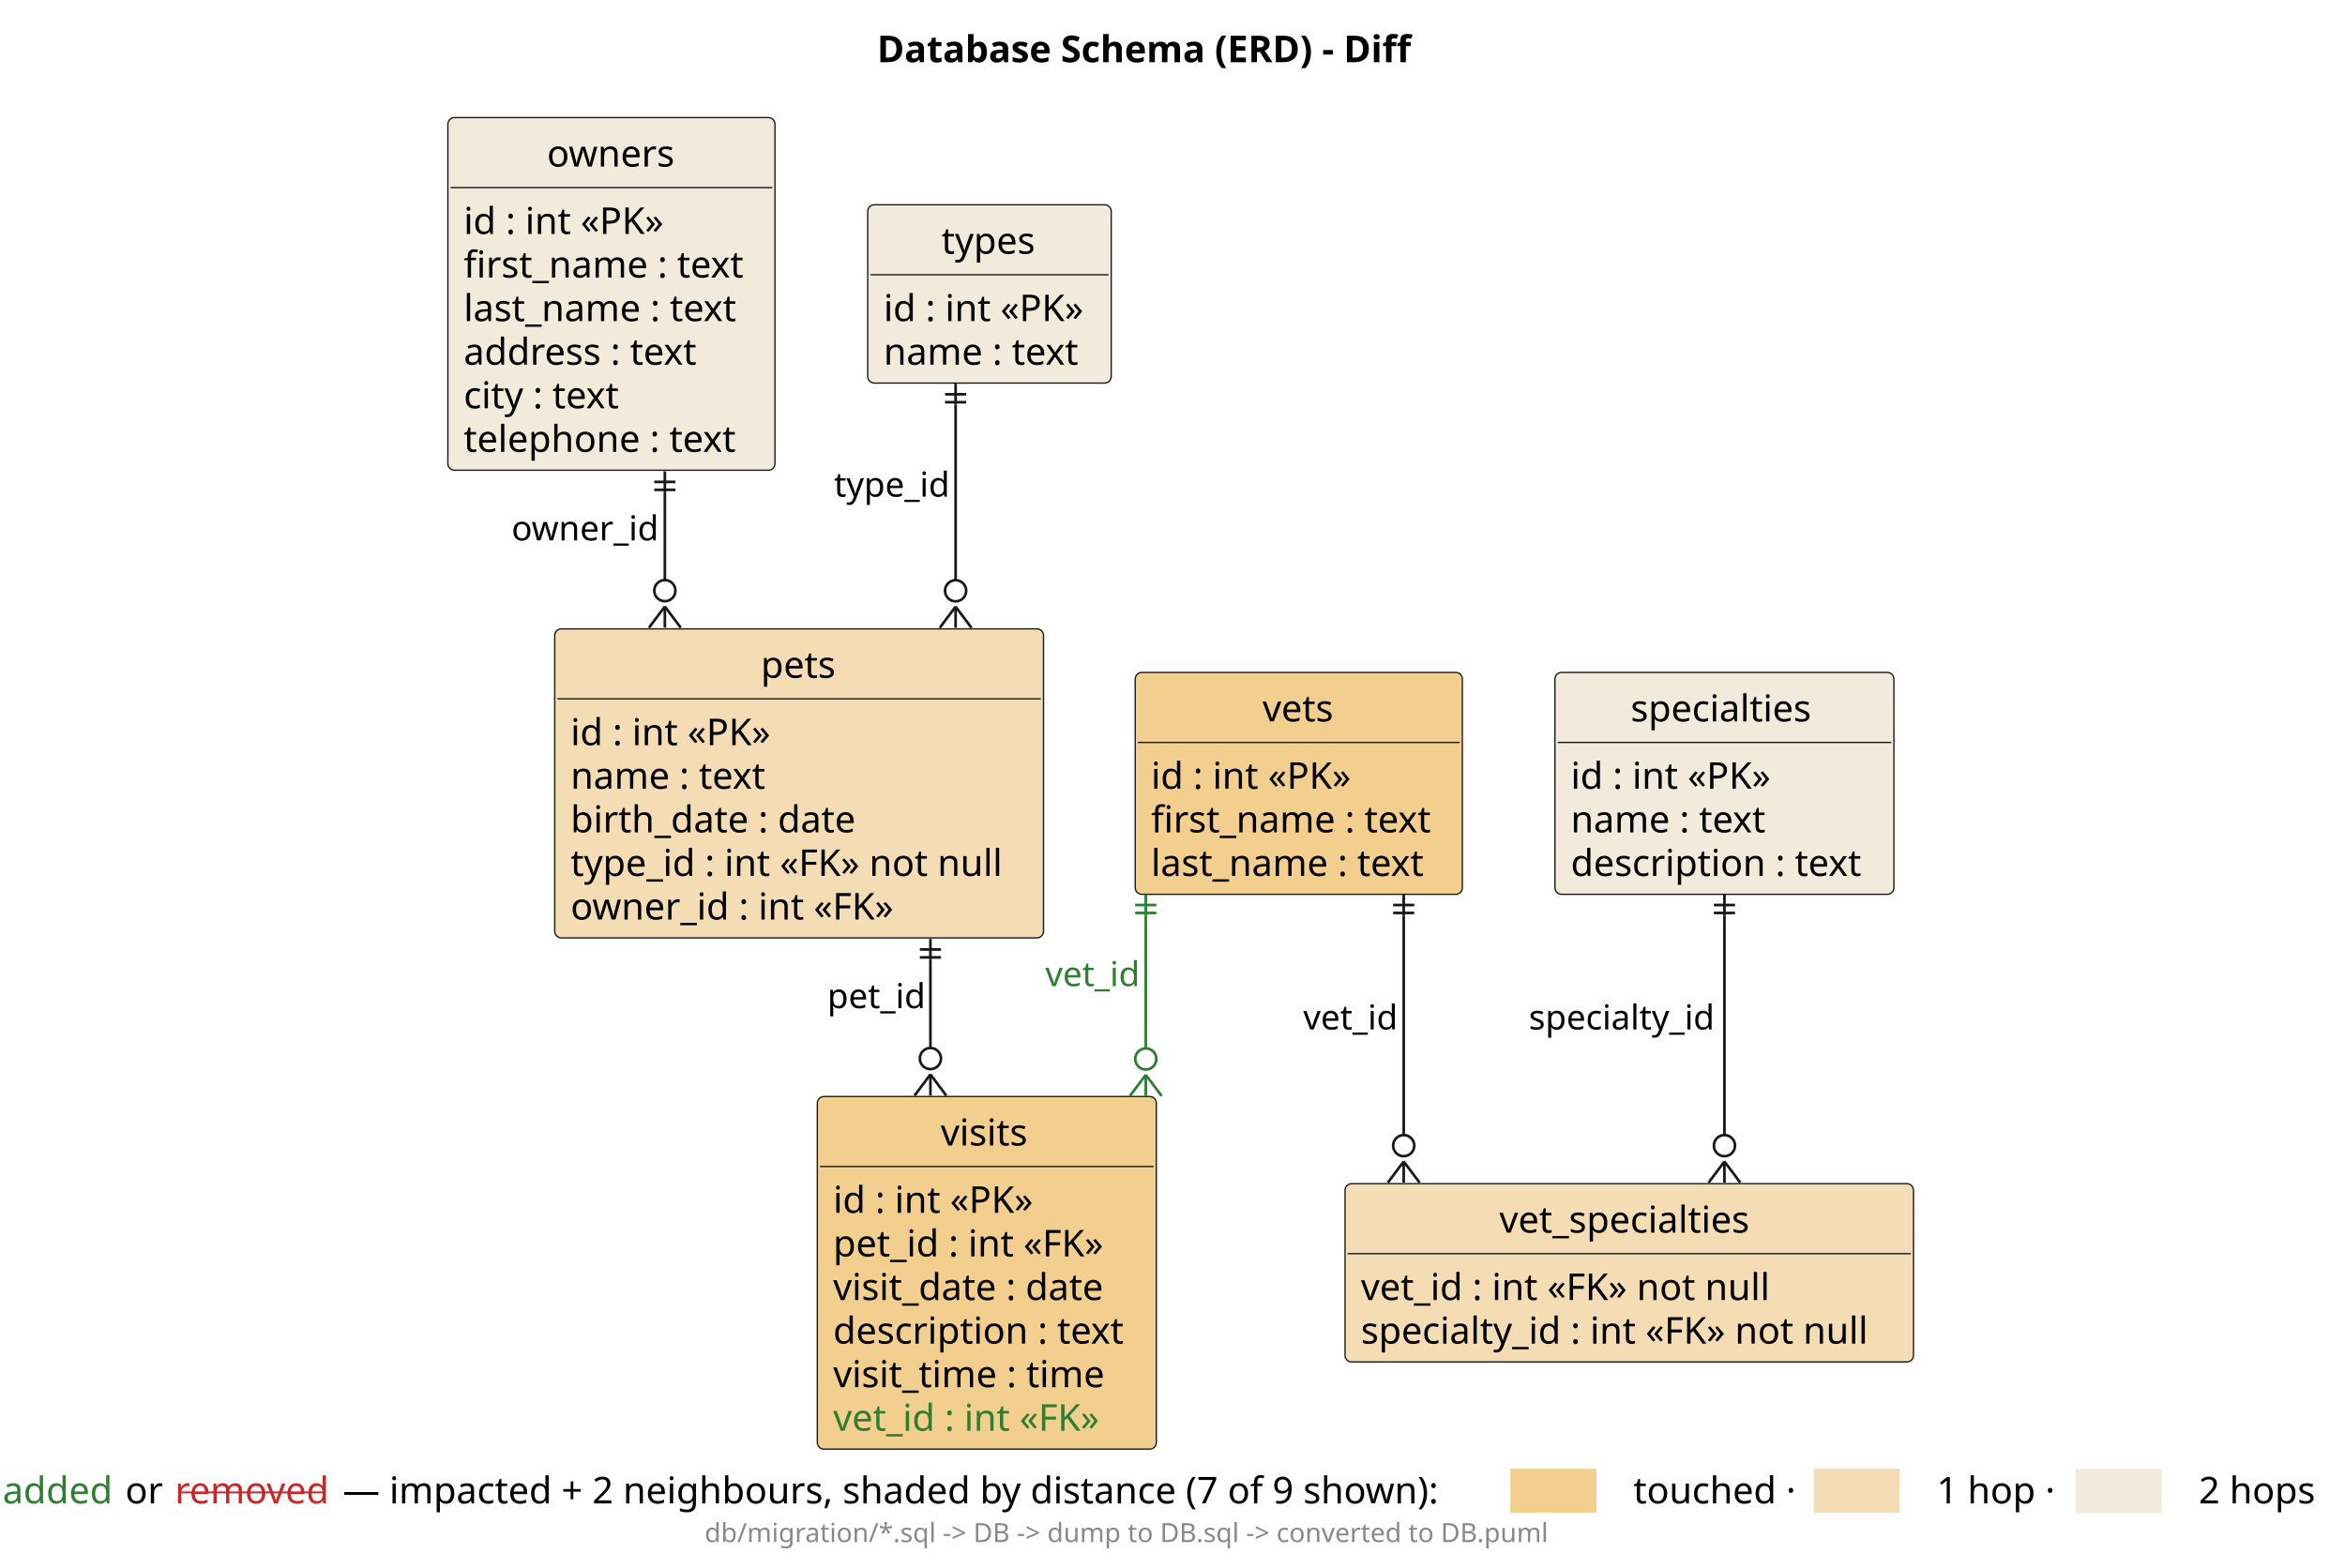
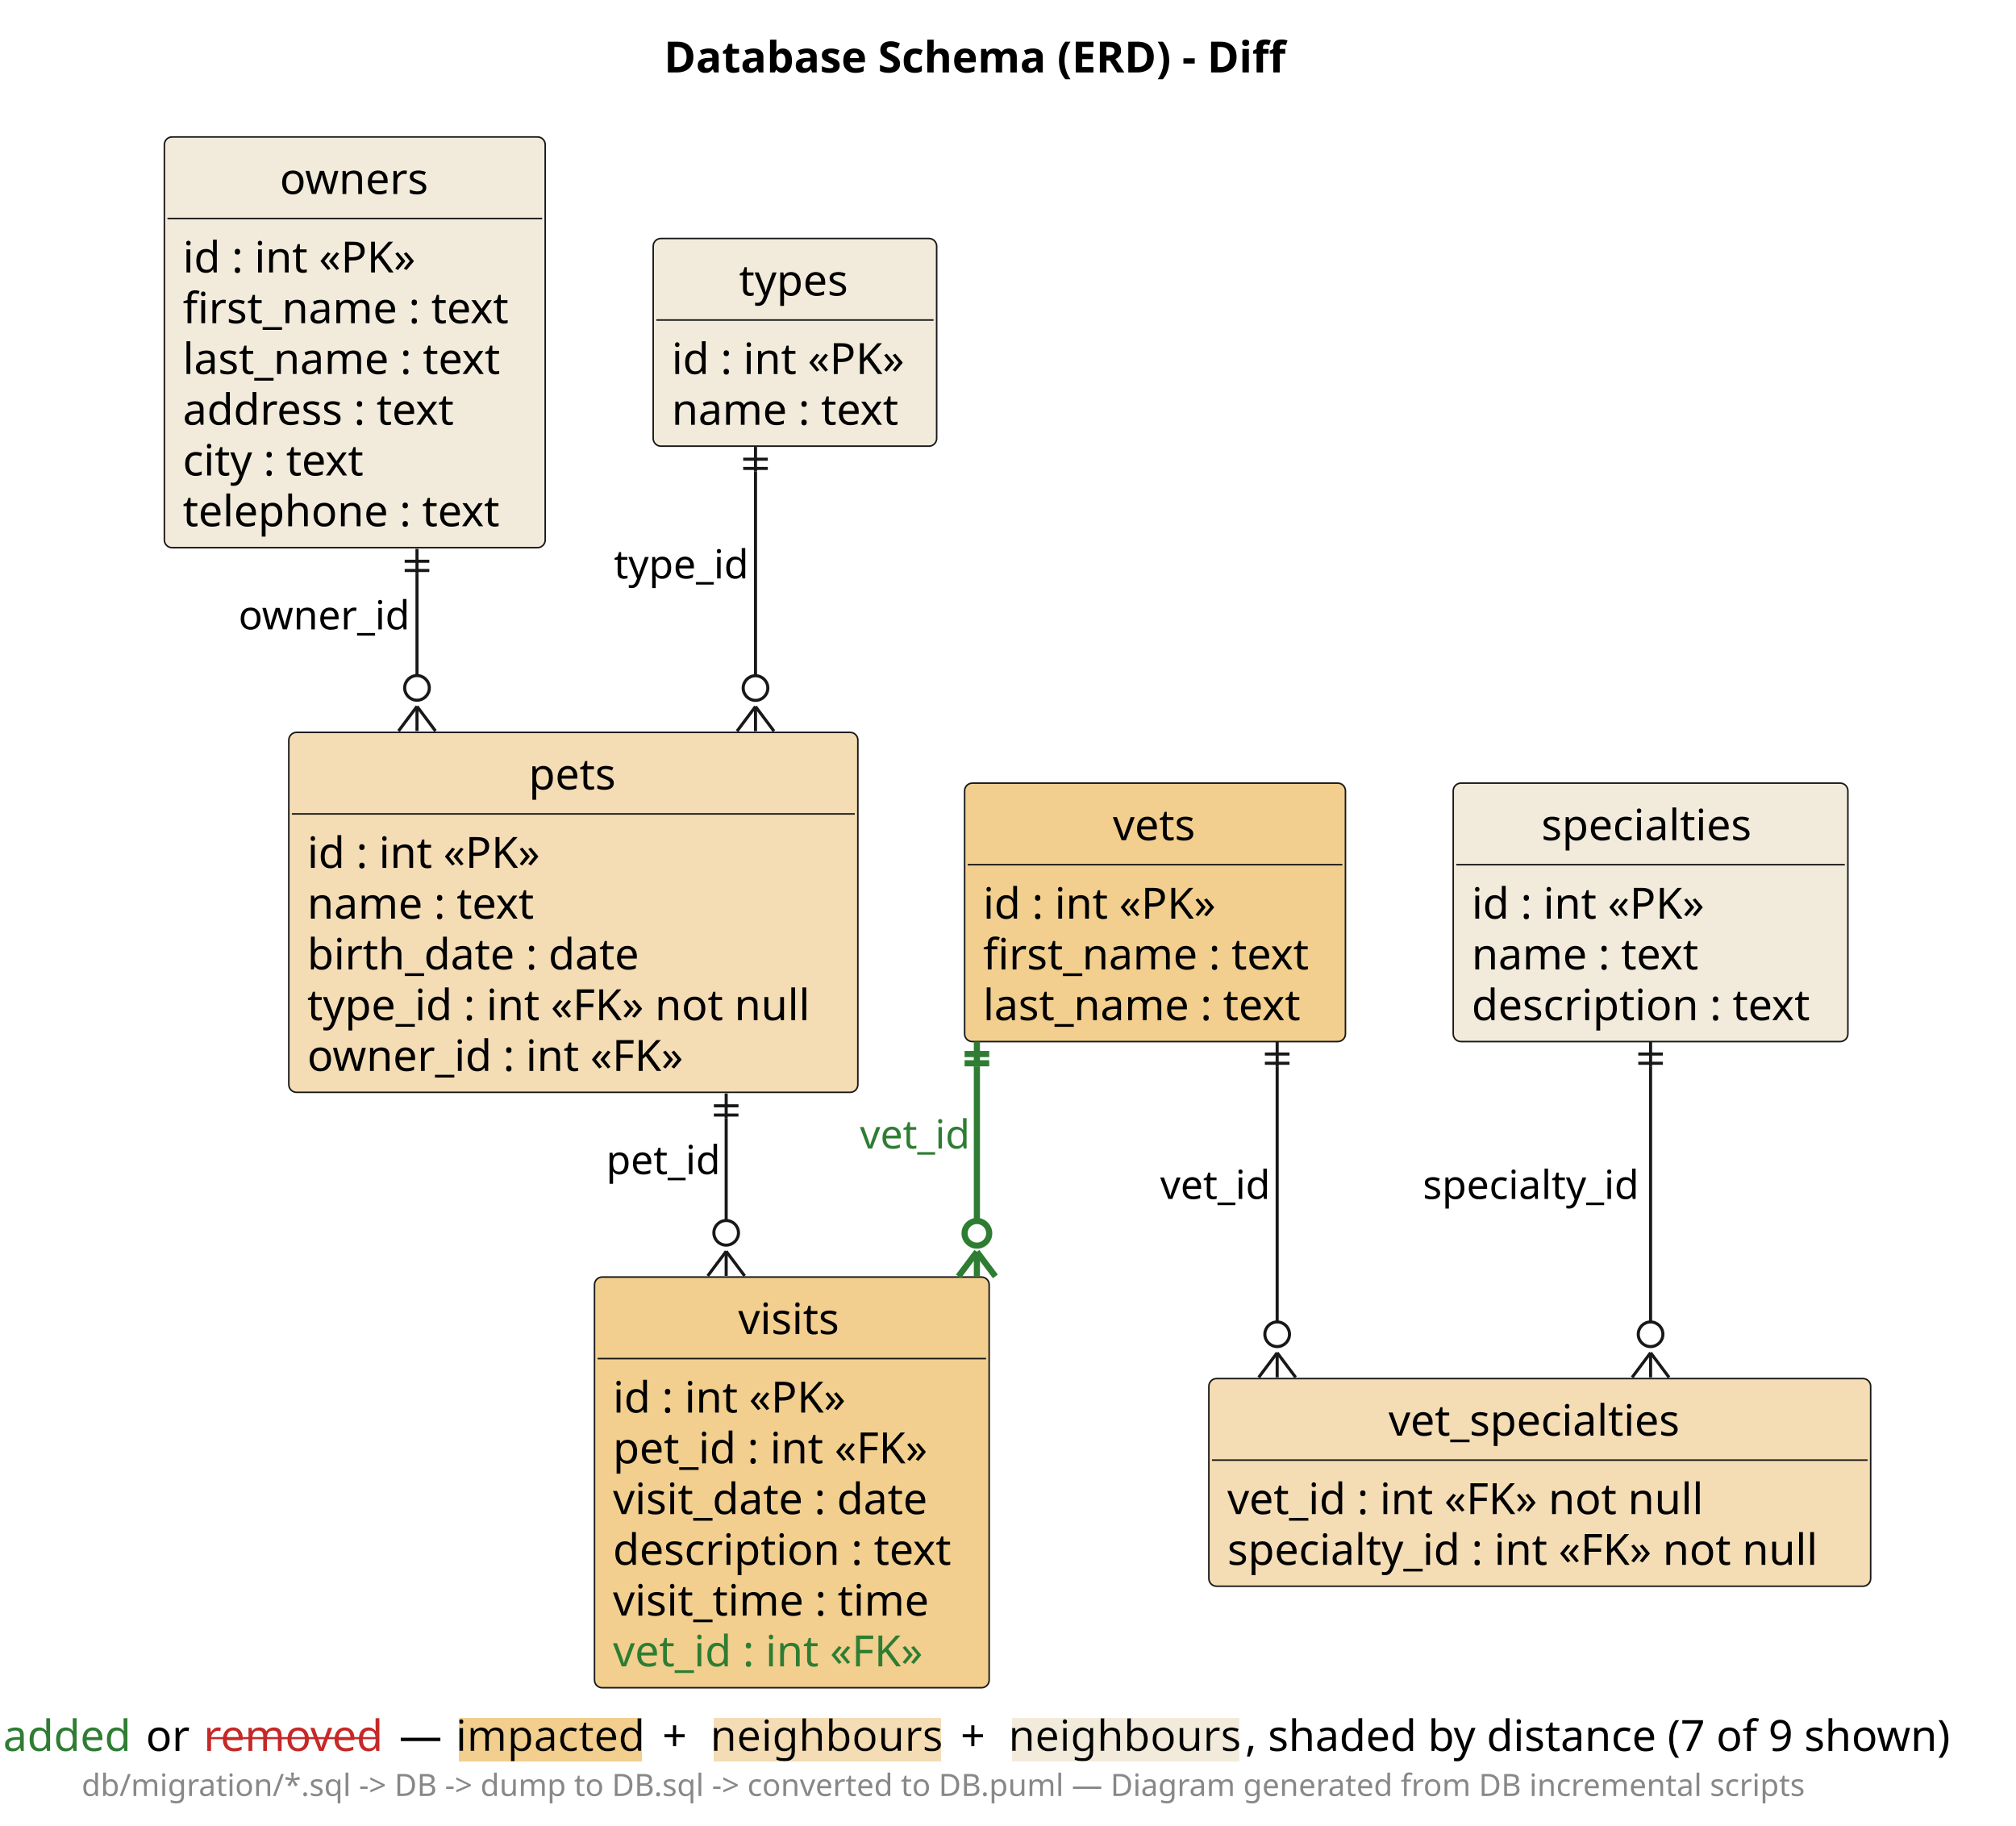
- <svg xmlns="http://www.w3.org/2000/svg" contentStyleType="text/css" data-diagram-type="CLASS" height="593px" preserveAspectRatio="none" style="width:887px;height:593px;background:#FFFFFF;" version="1.1" viewBox="0 0 887 593" width="887px" zoomAndPan="magnify">
-   <defs />
+ <svg xmlns="http://www.w3.org/2000/svg" contentStyleType="text/css" data-diagram-type="CLASS" height="593px" preserveAspectRatio="none" style="width:655px;height:593px;background:#FFFFFF;" version="1.1" viewBox="0 0 655 593" width="655px" zoomAndPan="magnify">
+   <defs>
+     <filter height="1" id="b2o8tq619c9fn0" width="1" x="0" y="0">
+       <feFlood flood-color="#F2CF8E" result="flood" />
+       <feComposite in="SourceGraphic" in2="flood" operator="over" />
+     </filter>
+     <filter height="1" id="b2o8tq619c9fn1" width="1" x="0" y="0">
+       <feFlood flood-color="#F4DCB4" result="flood" />
+       <feComposite in="SourceGraphic" in2="flood" operator="over" />
+     </filter>
+     <filter height="1" id="b2o8tq619c9fn2" width="1" x="0" y="0">
+       <feFlood flood-color="#F2EBDB" result="flood" />
+       <feComposite in="SourceGraphic" in2="flood" operator="over" />
+     </filter>
+   </defs>
  <g>
    <g class="title" data-source-line="3">
-       <text fill="#000000" font-family="sans-serif" font-size="14" font-weight="bold" lengthAdjust="spacing" textLength="215.722" x="331.729" y="23.535">Database Schema (ERD) - Diff</text>
+       <text fill="#000000" font-family="sans-serif" font-size="14" font-weight="bold" lengthAdjust="spacing" textLength="215.722" x="215.731" y="23.535">Database Schema (ERD) - Diff</text>
    </g>
    <g class="entity" data-qualified-name="owners" data-source-line="8" id="ent0002">
-       <rect fill="#F2EBDB" height="133.418" rx="2.5" ry="2.5" style="stroke:#181818;stroke-width:0.5;" width="123.733" x="169.404" y="44.488" />
-       <text fill="#000000" font-family="sans-serif" font-size="14" lengthAdjust="spacing" textLength="48.74" x="206.9" y="63.023">owners</text>
-       <line style="stroke:#181818;stroke-width:0.5;" x1="170.404" x2="292.137" y1="70.977" y2="70.977" />
-       <text fill="#000000" font-family="sans-serif" font-size="14" lengthAdjust="spacing" textLength="80.097" x="175.404" y="88.512">id : int «PK»</text>
-       <text fill="#000000" font-family="sans-serif" font-size="14" lengthAdjust="spacing" textLength="111.733" x="175.404" y="105">first_name : text</text>
-       <text fill="#000000" font-family="sans-serif" font-size="14" lengthAdjust="spacing" textLength="108.589" x="175.404" y="121.488">last_name : text</text>
-       <text fill="#000000" font-family="sans-serif" font-size="14" lengthAdjust="spacing" textLength="93.304" x="175.404" y="137.977">address : text</text>
-       <text fill="#000000" font-family="sans-serif" font-size="14" lengthAdjust="spacing" textLength="63.916" x="175.404" y="154.465">city : text</text>
-       <text fill="#000000" font-family="sans-serif" font-size="14" lengthAdjust="spacing" textLength="107.618" x="175.404" y="170.953">telephone : text</text>
+       <rect fill="#F2EBDB" height="133.418" rx="2.5" ry="2.5" style="stroke:#181818;stroke-width:0.5;" width="123.733" x="53.404" y="44.488" />
+       <text fill="#000000" font-family="sans-serif" font-size="14" lengthAdjust="spacing" textLength="48.74" x="90.901" y="63.023">owners</text>
+       <line style="stroke:#181818;stroke-width:0.5;" x1="54.404" x2="176.138" y1="70.977" y2="70.977" />
+       <text fill="#000000" font-family="sans-serif" font-size="14" lengthAdjust="spacing" textLength="80.097" x="59.404" y="88.512">id : int «PK»</text>
+       <text fill="#000000" font-family="sans-serif" font-size="14" lengthAdjust="spacing" textLength="111.733" x="59.404" y="105">first_name : text</text>
+       <text fill="#000000" font-family="sans-serif" font-size="14" lengthAdjust="spacing" textLength="108.589" x="59.404" y="121.488">last_name : text</text>
+       <text fill="#000000" font-family="sans-serif" font-size="14" lengthAdjust="spacing" textLength="93.304" x="59.404" y="137.977">address : text</text>
+       <text fill="#000000" font-family="sans-serif" font-size="14" lengthAdjust="spacing" textLength="63.916" x="59.404" y="154.465">city : text</text>
+       <text fill="#000000" font-family="sans-serif" font-size="14" lengthAdjust="spacing" textLength="107.618" x="59.404" y="170.953">telephone : text</text>
    </g>
    <g class="entity" data-qualified-name="pets" data-source-line="16" id="ent0003">
-       <rect fill="#F4DCB4" height="116.93" rx="2.5" ry="2.5" style="stroke:#181818;stroke-width:0.5;" width="184.881" x="209.833" y="237.908" />
-       <text fill="#000000" font-family="sans-serif" font-size="14" lengthAdjust="spacing" textLength="28.984" x="287.782" y="256.443">pets</text>
-       <line style="stroke:#181818;stroke-width:0.5;" x1="210.833" x2="393.714" y1="264.397" y2="264.397" />
-       <text fill="#000000" font-family="sans-serif" font-size="14" lengthAdjust="spacing" textLength="80.097" x="215.833" y="281.932">id : int «PK»</text>
-       <text fill="#000000" font-family="sans-serif" font-size="14" lengthAdjust="spacing" textLength="77.438" x="215.833" y="298.42">name : text</text>
-       <text fill="#000000" font-family="sans-serif" font-size="14" lengthAdjust="spacing" textLength="111.959" x="215.833" y="314.908">birth_date : date</text>
-       <text fill="#000000" font-family="sans-serif" font-size="14" lengthAdjust="spacing" textLength="172.881" x="215.833" y="331.397">type_id : int «FK» not null</text>
-       <text fill="#000000" font-family="sans-serif" font-size="14" lengthAdjust="spacing" textLength="128.468" x="215.833" y="347.885">owner_id : int «FK»</text>
+       <rect fill="#F4DCB4" height="116.93" rx="2.5" ry="2.5" style="stroke:#181818;stroke-width:0.5;" width="184.881" x="93.835" y="237.908" />
+       <text fill="#000000" font-family="sans-serif" font-size="14" lengthAdjust="spacing" textLength="28.984" x="171.783" y="256.443">pets</text>
+       <line style="stroke:#181818;stroke-width:0.5;" x1="94.835" x2="277.715" y1="264.397" y2="264.397" />
+       <text fill="#000000" font-family="sans-serif" font-size="14" lengthAdjust="spacing" textLength="80.097" x="99.835" y="281.932">id : int «PK»</text>
+       <text fill="#000000" font-family="sans-serif" font-size="14" lengthAdjust="spacing" textLength="77.438" x="99.835" y="298.42">name : text</text>
+       <text fill="#000000" font-family="sans-serif" font-size="14" lengthAdjust="spacing" textLength="111.959" x="99.835" y="314.908">birth_date : date</text>
+       <text fill="#000000" font-family="sans-serif" font-size="14" lengthAdjust="spacing" textLength="172.881" x="99.835" y="331.397">type_id : int «FK» not null</text>
+       <text fill="#000000" font-family="sans-serif" font-size="14" lengthAdjust="spacing" textLength="128.468" x="99.835" y="347.885">owner_id : int «FK»</text>
    </g>
    <g class="entity" data-qualified-name="specialties" data-source-line="23" id="ent0004">
-       <rect fill="#F2EBDB" height="83.953" rx="2.5" ry="2.5" style="stroke:#181818;stroke-width:0.5;" width="128.225" x="588.154" y="254.398" />
-       <text fill="#000000" font-family="sans-serif" font-size="14" lengthAdjust="spacing" textLength="70.964" x="616.784" y="272.933">specialties</text>
-       <line style="stroke:#181818;stroke-width:0.5;" x1="589.154" x2="715.378" y1="280.887" y2="280.887" />
-       <text fill="#000000" font-family="sans-serif" font-size="14" lengthAdjust="spacing" textLength="80.097" x="594.154" y="298.422">id : int «PK»</text>
-       <text fill="#000000" font-family="sans-serif" font-size="14" lengthAdjust="spacing" textLength="77.438" x="594.154" y="314.91">name : text</text>
-       <text fill="#000000" font-family="sans-serif" font-size="14" lengthAdjust="spacing" textLength="116.225" x="594.154" y="331.398">description : text</text>
+       <rect fill="#F2EBDB" height="83.953" rx="2.5" ry="2.5" style="stroke:#181818;stroke-width:0.5;" width="128.225" x="472.154" y="254.398" />
+       <text fill="#000000" font-family="sans-serif" font-size="14" lengthAdjust="spacing" textLength="70.964" x="500.785" y="272.933">specialties</text>
+       <line style="stroke:#181818;stroke-width:0.5;" x1="473.154" x2="599.379" y1="280.887" y2="280.887" />
+       <text fill="#000000" font-family="sans-serif" font-size="14" lengthAdjust="spacing" textLength="80.097" x="478.154" y="298.422">id : int «PK»</text>
+       <text fill="#000000" font-family="sans-serif" font-size="14" lengthAdjust="spacing" textLength="77.438" x="478.154" y="314.91">name : text</text>
+       <text fill="#000000" font-family="sans-serif" font-size="14" lengthAdjust="spacing" textLength="116.225" x="478.154" y="331.398">description : text</text>
    </g>
    <g class="entity" data-qualified-name="types" data-source-line="28" id="ent0005">
-       <rect fill="#F2EBDB" height="67.465" rx="2.5" ry="2.5" style="stroke:#181818;stroke-width:0.5;" width="92.097" x="328.224" y="77.468" />
-       <text fill="#000000" font-family="sans-serif" font-size="14" lengthAdjust="spacing" textLength="36.299" x="356.122" y="96.003">types</text>
-       <line style="stroke:#181818;stroke-width:0.5;" x1="329.224" x2="419.32" y1="103.957" y2="103.957" />
-       <text fill="#000000" font-family="sans-serif" font-size="14" lengthAdjust="spacing" textLength="80.097" x="334.224" y="121.492">id : int «PK»</text>
-       <text fill="#000000" font-family="sans-serif" font-size="14" lengthAdjust="spacing" textLength="77.438" x="334.224" y="137.98">name : text</text>
+       <rect fill="#F2EBDB" height="67.465" rx="2.5" ry="2.5" style="stroke:#181818;stroke-width:0.5;" width="92.097" x="212.225" y="77.468" />
+       <text fill="#000000" font-family="sans-serif" font-size="14" lengthAdjust="spacing" textLength="36.299" x="240.123" y="96.003">types</text>
+       <line style="stroke:#181818;stroke-width:0.5;" x1="213.225" x2="303.321" y1="103.957" y2="103.957" />
+       <text fill="#000000" font-family="sans-serif" font-size="14" lengthAdjust="spacing" textLength="80.097" x="218.225" y="121.492">id : int «PK»</text>
+       <text fill="#000000" font-family="sans-serif" font-size="14" lengthAdjust="spacing" textLength="77.438" x="218.225" y="137.98">name : text</text>
    </g>
    <g class="entity" data-qualified-name="vet_specialties" data-source-line="32" id="ent0006">
-       <rect fill="#F4DCB4" height="67.465" rx="2.5" ry="2.5" style="stroke:#181818;stroke-width:0.5;" width="215.014" x="508.764" y="447.818" />
-       <text fill="#000000" font-family="sans-serif" font-size="14" lengthAdjust="spacing" textLength="98.246" x="567.147" y="466.353">vet_specialties</text>
-       <line style="stroke:#181818;stroke-width:0.5;" x1="509.764" x2="722.777" y1="474.307" y2="474.307" />
-       <text fill="#000000" font-family="sans-serif" font-size="14" lengthAdjust="spacing" textLength="164.001" x="514.764" y="491.842">vet_id : int «FK» not null</text>
-       <text fill="#000000" font-family="sans-serif" font-size="14" lengthAdjust="spacing" textLength="203.014" x="514.764" y="508.33">specialty_id : int «FK» not null</text>
+       <rect fill="#F4DCB4" height="67.465" rx="2.5" ry="2.5" style="stroke:#181818;stroke-width:0.5;" width="215.014" x="392.764" y="447.818" />
+       <text fill="#000000" font-family="sans-serif" font-size="14" lengthAdjust="spacing" textLength="98.246" x="451.148" y="466.353">vet_specialties</text>
+       <line style="stroke:#181818;stroke-width:0.5;" x1="393.764" x2="606.778" y1="474.307" y2="474.307" />
+       <text fill="#000000" font-family="sans-serif" font-size="14" lengthAdjust="spacing" textLength="164.001" x="398.764" y="491.842">vet_id : int «FK» not null</text>
+       <text fill="#000000" font-family="sans-serif" font-size="14" lengthAdjust="spacing" textLength="203.014" x="398.764" y="508.33">specialty_id : int «FK» not null</text>
    </g>
    <g class="entity" data-qualified-name="vets" data-source-line="36" id="ent0007">
-       <rect fill="#F2CF8E" height="83.953" rx="2.5" ry="2.5" style="stroke:#181818;stroke-width:0.5;" width="123.733" x="429.404" y="254.398" />
-       <text fill="#000000" font-family="sans-serif" font-size="14" lengthAdjust="spacing" textLength="27.419" x="477.561" y="272.933">vets</text>
-       <line style="stroke:#181818;stroke-width:0.5;" x1="430.404" x2="552.137" y1="280.887" y2="280.887" />
-       <text fill="#000000" font-family="sans-serif" font-size="14" lengthAdjust="spacing" textLength="80.097" x="435.404" y="298.422">id : int «PK»</text>
-       <text fill="#000000" font-family="sans-serif" font-size="14" lengthAdjust="spacing" textLength="111.733" x="435.404" y="314.91">first_name : text</text>
-       <text fill="#000000" font-family="sans-serif" font-size="14" lengthAdjust="spacing" textLength="108.589" x="435.404" y="331.398">last_name : text</text>
+       <rect fill="#F2CF8E" height="83.953" rx="2.5" ry="2.5" style="stroke:#181818;stroke-width:0.5;" width="123.733" x="313.404" y="254.398" />
+       <text fill="#000000" font-family="sans-serif" font-size="14" lengthAdjust="spacing" textLength="27.419" x="361.562" y="272.933">vets</text>
+       <line style="stroke:#181818;stroke-width:0.5;" x1="314.404" x2="436.138" y1="280.887" y2="280.887" />
+       <text fill="#000000" font-family="sans-serif" font-size="14" lengthAdjust="spacing" textLength="80.097" x="319.404" y="298.422">id : int «PK»</text>
+       <text fill="#000000" font-family="sans-serif" font-size="14" lengthAdjust="spacing" textLength="111.733" x="319.404" y="314.91">first_name : text</text>
+       <text fill="#000000" font-family="sans-serif" font-size="14" lengthAdjust="spacing" textLength="108.589" x="319.404" y="331.398">last_name : text</text>
    </g>
    <g class="entity" data-qualified-name="visits" data-source-line="41" id="ent0008">
-       <rect fill="#F2CF8E" height="133.418" rx="2.5" ry="2.5" style="stroke:#181818;stroke-width:0.5;" width="128.225" x="309.154" y="414.838" />
-       <text fill="#000000" font-family="sans-serif" font-size="14" lengthAdjust="spacing" textLength="34.85" x="355.841" y="433.373">visits</text>
-       <line style="stroke:#181818;stroke-width:0.5;" x1="310.154" x2="436.378" y1="441.327" y2="441.327" />
-       <text fill="#000000" font-family="sans-serif" font-size="14" lengthAdjust="spacing" textLength="80.097" x="315.154" y="458.862">id : int «PK»</text>
-       <text fill="#000000" font-family="sans-serif" font-size="14" lengthAdjust="spacing" textLength="108.712" x="315.154" y="475.35">pet_id : int «FK»</text>
-       <text fill="#000000" font-family="sans-serif" font-size="14" lengthAdjust="spacing" textLength="107.16" x="315.154" y="491.838">visit_date : date</text>
-       <text fill="#000000" font-family="sans-serif" font-size="14" lengthAdjust="spacing" textLength="116.225" x="315.154" y="508.327">description : text</text>
-       <text fill="#000000" font-family="sans-serif" font-size="14" lengthAdjust="spacing" textLength="108.309" x="315.154" y="524.815">visit_time : time</text>
-       <text fill="#2E7D32" font-family="sans-serif" font-size="14" lengthAdjust="spacing" textLength="107.147" x="315.154" y="541.303">vet_id : int «FK»</text>
+       <rect fill="#F2CF8E" height="133.418" rx="2.5" ry="2.5" style="stroke:#181818;stroke-width:0.5;" width="128.225" x="193.155" y="414.838" />
+       <text fill="#000000" font-family="sans-serif" font-size="14" lengthAdjust="spacing" textLength="34.85" x="239.842" y="433.373">visits</text>
+       <line style="stroke:#181818;stroke-width:0.5;" x1="194.155" x2="320.379" y1="441.327" y2="441.327" />
+       <text fill="#000000" font-family="sans-serif" font-size="14" lengthAdjust="spacing" textLength="80.097" x="199.155" y="458.862">id : int «PK»</text>
+       <text fill="#000000" font-family="sans-serif" font-size="14" lengthAdjust="spacing" textLength="108.712" x="199.155" y="475.35">pet_id : int «FK»</text>
+       <text fill="#000000" font-family="sans-serif" font-size="14" lengthAdjust="spacing" textLength="107.16" x="199.155" y="491.838">visit_date : date</text>
+       <text fill="#000000" font-family="sans-serif" font-size="14" lengthAdjust="spacing" textLength="116.225" x="199.155" y="508.327">description : text</text>
+       <text fill="#000000" font-family="sans-serif" font-size="14" lengthAdjust="spacing" textLength="108.309" x="199.155" y="524.815">visit_time : time</text>
+       <text fill="#2E7D32" font-family="sans-serif" font-size="14" lengthAdjust="spacing" textLength="107.147" x="199.155" y="541.303">vet_id : int «FK»</text>
    </g>
    <g class="link" data-entity-1="ent0002" data-entity-2="ent0003" data-link-type="crowfoot" data-source-line="50" id="lnk9">
-       <path codeLine="50" d="M251.483,186.318 C251.483,205.668 251.483,200.638 251.483,219.458" fill="none" id="owners-pets" style="stroke:#181818;stroke-width:1;" />
-       <line style="stroke:#181818;stroke-width:1;" x1="247.483" x2="255.483" y1="182.318" y2="182.318" />
-       <line style="stroke:#181818;stroke-width:1;" x1="247.483" x2="255.483" y1="185.318" y2="185.318" />
-       <line style="stroke:#181818;stroke-width:1;" x1="251.483" x2="251.483" y1="186.318" y2="178.318" />
-       <line style="stroke:#181818;stroke-width:1;" x1="251.483" x2="257.483" y1="229.458" y2="237.458" />
-       <line style="stroke:#181818;stroke-width:1;" x1="251.483" x2="245.483" y1="229.458" y2="237.458" />
-       <line style="stroke:#181818;stroke-width:1;" x1="251.483" x2="251.483" y1="229.458" y2="237.458" />
-       <ellipse cx="251.483" cy="223.458" fill="none" rx="4" ry="4" style="stroke:#181818;stroke-width:1;" />
-       <text fill="#000000" font-family="sans-serif" font-size="13" lengthAdjust="spacing" textLength="57.072" x="193.483" y="204.457">owner_id</text>
+       <path codeLine="50" d="M135.484,186.318 C135.484,205.668 135.484,200.638 135.484,219.458" fill="none" id="owners-pets" style="stroke:#181818;stroke-width:1;" />
+       <line style="stroke:#181818;stroke-width:1;" x1="131.484" x2="139.484" y1="182.318" y2="182.318" />
+       <line style="stroke:#181818;stroke-width:1;" x1="131.484" x2="139.484" y1="185.318" y2="185.318" />
+       <line style="stroke:#181818;stroke-width:1;" x1="135.484" x2="135.484" y1="186.318" y2="178.318" />
+       <line style="stroke:#181818;stroke-width:1;" x1="135.484" x2="141.484" y1="229.458" y2="237.458" />
+       <line style="stroke:#181818;stroke-width:1;" x1="135.484" x2="129.484" y1="229.458" y2="237.458" />
+       <line style="stroke:#181818;stroke-width:1;" x1="135.484" x2="135.484" y1="229.458" y2="237.458" />
+       <ellipse cx="135.484" cy="223.458" fill="none" rx="4" ry="4" style="stroke:#181818;stroke-width:1;" />
+       <text fill="#000000" font-family="sans-serif" font-size="13" lengthAdjust="spacing" textLength="57.072" x="77.484" y="204.457">owner_id</text>
    </g>
    <g class="link" data-entity-1="ent0003" data-entity-2="ent0008" data-link-type="crowfoot" data-source-line="51" id="lnk10">
-       <path codeLine="51" d="M351.933,363.218 C351.933,382.068 351.933,377.078 351.933,396.478" fill="none" id="pets-visits" style="stroke:#181818;stroke-width:1;" />
-       <line style="stroke:#181818;stroke-width:1;" x1="347.933" x2="355.933" y1="359.218" y2="359.218" />
-       <line style="stroke:#181818;stroke-width:1;" x1="347.933" x2="355.933" y1="362.218" y2="362.218" />
-       <line style="stroke:#181818;stroke-width:1;" x1="351.933" x2="351.933" y1="363.218" y2="355.218" />
-       <line style="stroke:#181818;stroke-width:1;" x1="351.933" x2="357.933" y1="406.478" y2="414.478" />
-       <line style="stroke:#181818;stroke-width:1;" x1="351.933" x2="345.933" y1="406.478" y2="414.478" />
-       <line style="stroke:#181818;stroke-width:1;" x1="351.933" x2="351.933" y1="406.478" y2="414.478" />
-       <ellipse cx="351.933" cy="400.478" fill="none" rx="4" ry="4" style="stroke:#181818;stroke-width:1;" />
-       <text fill="#000000" font-family="sans-serif" font-size="13" lengthAdjust="spacing" textLength="38.727" x="312.933" y="381.417">pet_id</text>
+       <path codeLine="51" d="M235.935,363.218 C235.935,382.068 235.935,377.078 235.935,396.478" fill="none" id="pets-visits" style="stroke:#181818;stroke-width:1;" />
+       <line style="stroke:#181818;stroke-width:1;" x1="231.935" x2="239.935" y1="359.218" y2="359.218" />
+       <line style="stroke:#181818;stroke-width:1;" x1="231.935" x2="239.935" y1="362.218" y2="362.218" />
+       <line style="stroke:#181818;stroke-width:1;" x1="235.935" x2="235.935" y1="363.218" y2="355.218" />
+       <line style="stroke:#181818;stroke-width:1;" x1="235.935" x2="241.935" y1="406.478" y2="414.478" />
+       <line style="stroke:#181818;stroke-width:1;" x1="235.935" x2="229.935" y1="406.478" y2="414.478" />
+       <line style="stroke:#181818;stroke-width:1;" x1="235.935" x2="235.935" y1="406.478" y2="414.478" />
+       <ellipse cx="235.935" cy="400.478" fill="none" rx="4" ry="4" style="stroke:#181818;stroke-width:1;" />
+       <text fill="#000000" font-family="sans-serif" font-size="13" lengthAdjust="spacing" textLength="38.727" x="196.935" y="381.417">pet_id</text>
    </g>
    <g class="link" data-entity-1="ent0004" data-entity-2="ent0006" data-link-type="crowfoot" data-source-line="52" id="lnk11">
-       <path codeLine="52" d="M652.274,346.398 C652.274,379.368 652.274,398.678 652.274,429.428" fill="none" id="specialties-vet_specialties" style="stroke:#181818;stroke-width:1;" />
-       <line style="stroke:#181818;stroke-width:1;" x1="648.274" x2="656.274" y1="342.398" y2="342.398" />
-       <line style="stroke:#181818;stroke-width:1;" x1="648.274" x2="656.274" y1="345.398" y2="345.398" />
-       <line style="stroke:#181818;stroke-width:1;" x1="652.274" x2="652.274" y1="346.398" y2="338.398" />
-       <line style="stroke:#181818;stroke-width:1;" x1="652.274" x2="658.274" y1="439.428" y2="447.428" />
-       <line style="stroke:#181818;stroke-width:1;" x1="652.274" x2="646.274" y1="439.428" y2="447.428" />
-       <line style="stroke:#181818;stroke-width:1;" x1="652.274" x2="652.274" y1="439.428" y2="447.428" />
-       <ellipse cx="652.274" cy="433.428" fill="none" rx="4" ry="4" style="stroke:#181818;stroke-width:1;" />
-       <text fill="#000000" font-family="sans-serif" font-size="13" lengthAdjust="spacing" textLength="73.499" x="578.274" y="389.477">specialty_id</text>
+       <path codeLine="52" d="M536.274,346.398 C536.274,379.368 536.274,398.678 536.274,429.428" fill="none" id="specialties-vet_specialties" style="stroke:#181818;stroke-width:1;" />
+       <line style="stroke:#181818;stroke-width:1;" x1="532.274" x2="540.274" y1="342.398" y2="342.398" />
+       <line style="stroke:#181818;stroke-width:1;" x1="532.274" x2="540.274" y1="345.398" y2="345.398" />
+       <line style="stroke:#181818;stroke-width:1;" x1="536.274" x2="536.274" y1="346.398" y2="338.398" />
+       <line style="stroke:#181818;stroke-width:1;" x1="536.274" x2="542.274" y1="439.428" y2="447.428" />
+       <line style="stroke:#181818;stroke-width:1;" x1="536.274" x2="530.274" y1="439.428" y2="447.428" />
+       <line style="stroke:#181818;stroke-width:1;" x1="536.274" x2="536.274" y1="439.428" y2="447.428" />
+       <ellipse cx="536.274" cy="433.428" fill="none" rx="4" ry="4" style="stroke:#181818;stroke-width:1;" />
+       <text fill="#000000" font-family="sans-serif" font-size="13" lengthAdjust="spacing" textLength="73.499" x="462.274" y="389.477">specialty_id</text>
    </g>
    <g class="link" data-entity-1="ent0005" data-entity-2="ent0003" data-link-type="crowfoot" data-source-line="53" id="lnk12">
-       <path codeLine="53" d="M361.464,153.168 C361.464,178.958 361.464,189.048 361.464,219.508" fill="none" id="types-pets" style="stroke:#181818;stroke-width:1;" />
-       <line style="stroke:#181818;stroke-width:1;" x1="357.464" x2="365.464" y1="149.168" y2="149.168" />
-       <line style="stroke:#181818;stroke-width:1;" x1="357.464" x2="365.464" y1="152.168" y2="152.168" />
-       <line style="stroke:#181818;stroke-width:1;" x1="361.464" x2="361.464" y1="153.168" y2="145.168" />
-       <line style="stroke:#181818;stroke-width:1;" x1="361.464" x2="367.464" y1="229.508" y2="237.508" />
-       <line style="stroke:#181818;stroke-width:1;" x1="361.464" x2="355.464" y1="229.508" y2="237.508" />
-       <line style="stroke:#181818;stroke-width:1;" x1="361.464" x2="361.464" y1="229.508" y2="237.508" />
-       <ellipse cx="361.464" cy="223.508" fill="none" rx="4" ry="4" style="stroke:#181818;stroke-width:1;" />
-       <text fill="#000000" font-family="sans-serif" font-size="13" lengthAdjust="spacing" textLength="45.519" x="315.464" y="187.907">type_id</text>
+       <path codeLine="53" d="M245.464,153.168 C245.464,178.958 245.464,189.048 245.464,219.508" fill="none" id="types-pets" style="stroke:#181818;stroke-width:1;" />
+       <line style="stroke:#181818;stroke-width:1;" x1="241.464" x2="249.464" y1="149.168" y2="149.168" />
+       <line style="stroke:#181818;stroke-width:1;" x1="241.464" x2="249.464" y1="152.168" y2="152.168" />
+       <line style="stroke:#181818;stroke-width:1;" x1="245.464" x2="245.464" y1="153.168" y2="145.168" />
+       <line style="stroke:#181818;stroke-width:1;" x1="245.464" x2="251.464" y1="229.508" y2="237.508" />
+       <line style="stroke:#181818;stroke-width:1;" x1="245.464" x2="239.464" y1="229.508" y2="237.508" />
+       <line style="stroke:#181818;stroke-width:1;" x1="245.464" x2="245.464" y1="229.508" y2="237.508" />
+       <ellipse cx="245.464" cy="223.508" fill="none" rx="4" ry="4" style="stroke:#181818;stroke-width:1;" />
+       <text fill="#000000" font-family="sans-serif" font-size="13" lengthAdjust="spacing" textLength="45.519" x="199.464" y="187.907">type_id</text>
    </g>
    <g class="link" data-entity-1="ent0007" data-entity-2="ent0006" data-link-type="crowfoot" data-source-line="54" id="lnk13">
-       <path codeLine="54" d="M530.953,346.398 C530.953,379.368 530.953,398.678 530.953,429.428" fill="none" id="vets-vet_specialties" style="stroke:#181818;stroke-width:1;" />
-       <line style="stroke:#181818;stroke-width:1;" x1="526.953" x2="534.953" y1="342.398" y2="342.398" />
-       <line style="stroke:#181818;stroke-width:1;" x1="526.953" x2="534.953" y1="345.398" y2="345.398" />
-       <line style="stroke:#181818;stroke-width:1;" x1="530.953" x2="530.953" y1="346.398" y2="338.398" />
-       <line style="stroke:#181818;stroke-width:1;" x1="530.953" x2="536.953" y1="439.428" y2="447.428" />
-       <line style="stroke:#181818;stroke-width:1;" x1="530.953" x2="524.953" y1="439.428" y2="447.428" />
-       <line style="stroke:#181818;stroke-width:1;" x1="530.953" x2="530.953" y1="439.428" y2="447.428" />
-       <ellipse cx="530.953" cy="433.428" fill="none" rx="4" ry="4" style="stroke:#181818;stroke-width:1;" />
-       <text fill="#000000" font-family="sans-serif" font-size="13" lengthAdjust="spacing" textLength="37.273" x="492.954" y="389.477">vet_id</text>
+       <path codeLine="54" d="M414.954,346.398 C414.954,379.368 414.954,398.678 414.954,429.428" fill="none" id="vets-vet_specialties" style="stroke:#181818;stroke-width:1;" />
+       <line style="stroke:#181818;stroke-width:1;" x1="410.954" x2="418.954" y1="342.398" y2="342.398" />
+       <line style="stroke:#181818;stroke-width:1;" x1="410.954" x2="418.954" y1="345.398" y2="345.398" />
+       <line style="stroke:#181818;stroke-width:1;" x1="414.954" x2="414.954" y1="346.398" y2="338.398" />
+       <line style="stroke:#181818;stroke-width:1;" x1="414.954" x2="420.954" y1="439.428" y2="447.428" />
+       <line style="stroke:#181818;stroke-width:1;" x1="414.954" x2="408.954" y1="439.428" y2="447.428" />
+       <line style="stroke:#181818;stroke-width:1;" x1="414.954" x2="414.954" y1="439.428" y2="447.428" />
+       <ellipse cx="414.954" cy="433.428" fill="none" rx="4" ry="4" style="stroke:#181818;stroke-width:1;" />
+       <text fill="#000000" font-family="sans-serif" font-size="13" lengthAdjust="spacing" textLength="37.273" x="376.954" y="389.477">vet_id</text>
    </g>
    <g class="link" data-entity-1="ent0007" data-entity-2="ent0008" data-link-type="crowfoot" data-source-line="55" id="lnk14">
-       <path codeLine="55" d="M433.394,346.398 C433.394,368.908 433.394,371.178 433.394,396.638" fill="none" id="vets-visits" style="stroke:#2E7D32;stroke-width:1;" />
-       <line style="stroke:#2E7D32;stroke-width:1;" x1="429.394" x2="437.394" y1="342.398" y2="342.398" />
-       <line style="stroke:#2E7D32;stroke-width:1;" x1="429.394" x2="437.394" y1="345.398" y2="345.398" />
-       <line style="stroke:#2E7D32;stroke-width:1;" x1="433.394" x2="433.394" y1="346.398" y2="338.398" />
-       <line style="stroke:#2E7D32;stroke-width:1;" x1="433.394" x2="439.394" y1="406.638" y2="414.638" />
-       <line style="stroke:#2E7D32;stroke-width:1;" x1="433.394" x2="427.394" y1="406.638" y2="414.638" />
-       <line style="stroke:#2E7D32;stroke-width:1;" x1="433.394" x2="433.394" y1="406.638" y2="414.638" />
-       <ellipse cx="433.394" cy="400.638" fill="none" rx="4" ry="4" style="stroke:#2E7D32;stroke-width:1;" />
-       <text fill="#2E7D32" font-family="sans-serif" font-size="13" lengthAdjust="spacing" textLength="37.273" x="395.394" y="373.087">vet_id</text>
+       <path codeLine="55" d="M317.394,346.398 C317.394,368.908 317.394,371.178 317.394,396.638" fill="none" id="vets-visits" style="stroke:#2E7D32;stroke-width:2;" />
+       <line style="stroke:#2E7D32;stroke-width:2;" x1="313.394" x2="321.394" y1="342.398" y2="342.398" />
+       <line style="stroke:#2E7D32;stroke-width:2;" x1="313.394" x2="321.394" y1="345.398" y2="345.398" />
+       <line style="stroke:#2E7D32;stroke-width:2;" x1="317.394" x2="317.394" y1="346.398" y2="338.398" />
+       <line style="stroke:#2E7D32;stroke-width:2;" x1="317.394" x2="323.394" y1="406.638" y2="414.638" />
+       <line style="stroke:#2E7D32;stroke-width:2;" x1="317.394" x2="311.394" y1="406.638" y2="414.638" />
+       <line style="stroke:#2E7D32;stroke-width:2;" x1="317.394" x2="317.394" y1="406.638" y2="414.638" />
+       <ellipse cx="317.394" cy="400.638" fill="none" rx="4" ry="4" style="stroke:#2E7D32;stroke-width:2;" />
+       <text fill="#2E7D32" font-family="sans-serif" font-size="13" lengthAdjust="spacing" textLength="37.273" x="279.394" y="373.087">vet_id</text>
    </g>
    <g class="caption" data-source-line="1">
      <text fill="#2E7D32" font-family="sans-serif" font-size="14" lengthAdjust="spacing" textLength="41.966" x="1" y="568.791">added</text>
      <text fill="#000000" font-family="sans-serif" font-size="14" lengthAdjust="spacing" textLength="14.328" x="47.395" y="568.791">or</text>
      <text fill="#C62828" font-family="sans-serif" font-size="14" lengthAdjust="spacing" text-decoration="line-through" textLength="59.056" x="66.153" y="568.791">removed</text>
-       <text fill="#000000" font-family="sans-serif" font-size="14" lengthAdjust="spacing" textLength="437.35" x="129.639" y="568.791">— impacted + 2 neighbours, shaded by distance (7 of 9 shown):</text>
-       <text fill="#F2CF8E" font-family="sans-serif" font-size="14" lengthAdjust="spacing" textLength="42" x="571.418" y="568.791">███</text>
-       <text fill="#000000" font-family="sans-serif" font-size="14" lengthAdjust="spacing" textLength="63.855" x="617.848" y="568.791">touched ·</text>
-       <text fill="#F4DCB4" font-family="sans-serif" font-size="14" lengthAdjust="spacing" textLength="42" x="686.132" y="568.791">███</text>
-       <text fill="#000000" font-family="sans-serif" font-size="14" lengthAdjust="spacing" textLength="48.241" x="732.562" y="568.791">1 hop ·</text>
-       <text fill="#F2EBDB" font-family="sans-serif" font-size="14" lengthAdjust="spacing" textLength="42" x="785.232" y="568.791">███</text>
-       <text fill="#000000" font-family="sans-serif" font-size="14" lengthAdjust="spacing" textLength="46.519" x="831.662" y="568.791">2 hops</text>
+       <text fill="#000000" font-family="sans-serif" font-size="14" lengthAdjust="spacing" textLength="14" x="129.639" y="568.791">—</text>
+       <text fill="#000000" filter="url(#b2o8tq619c9fn0)" font-family="sans-serif" font-size="14" lengthAdjust="spacing" textLength="62.679" x="148.068" y="568.791">impacted</text>
+       <text fill="#000000" font-family="sans-serif" font-size="14" lengthAdjust="spacing" textLength="11.129" x="215.177" y="568.791">+</text>
+       <text fill="#000000" filter="url(#b2o8tq619c9fn1)" font-family="sans-serif" font-size="14" lengthAdjust="spacing" textLength="76.918" x="230.735" y="568.791">neighbours</text>
+       <text fill="#000000" font-family="sans-serif" font-size="14" lengthAdjust="spacing" textLength="11.129" x="312.083" y="568.791">+</text>
+       <text fill="#000000" filter="url(#b2o8tq619c9fn2)" font-family="sans-serif" font-size="14" lengthAdjust="spacing" textLength="76.918" x="327.642" y="568.791">neighbours</text>
+       <text fill="#000000" font-family="sans-serif" font-size="14" lengthAdjust="spacing" textLength="241.623" x="404.56" y="568.791">, shaded by distance (7 of 9 shown)</text>
    </g>
    <g class="footer" data-source-line="4">
-       <text fill="#888888" font-family="sans-serif" font-size="10" lengthAdjust="spacing" textLength="346.118" x="266.531" y="583.413">db/migration/*.sql -&gt; DB -&gt; dump to DB.sql -&gt; converted to DB.puml</text>
+       <text fill="#888888" font-family="sans-serif" font-size="10" lengthAdjust="spacing" textLength="594.131" x="26.526" y="583.413">db/migration/*.sql -&gt; DB -&gt; dump to DB.sql -&gt; converted to DB.puml — Diagram generated from DB incremental scripts</text>
    </g>
  </g>
</svg>
